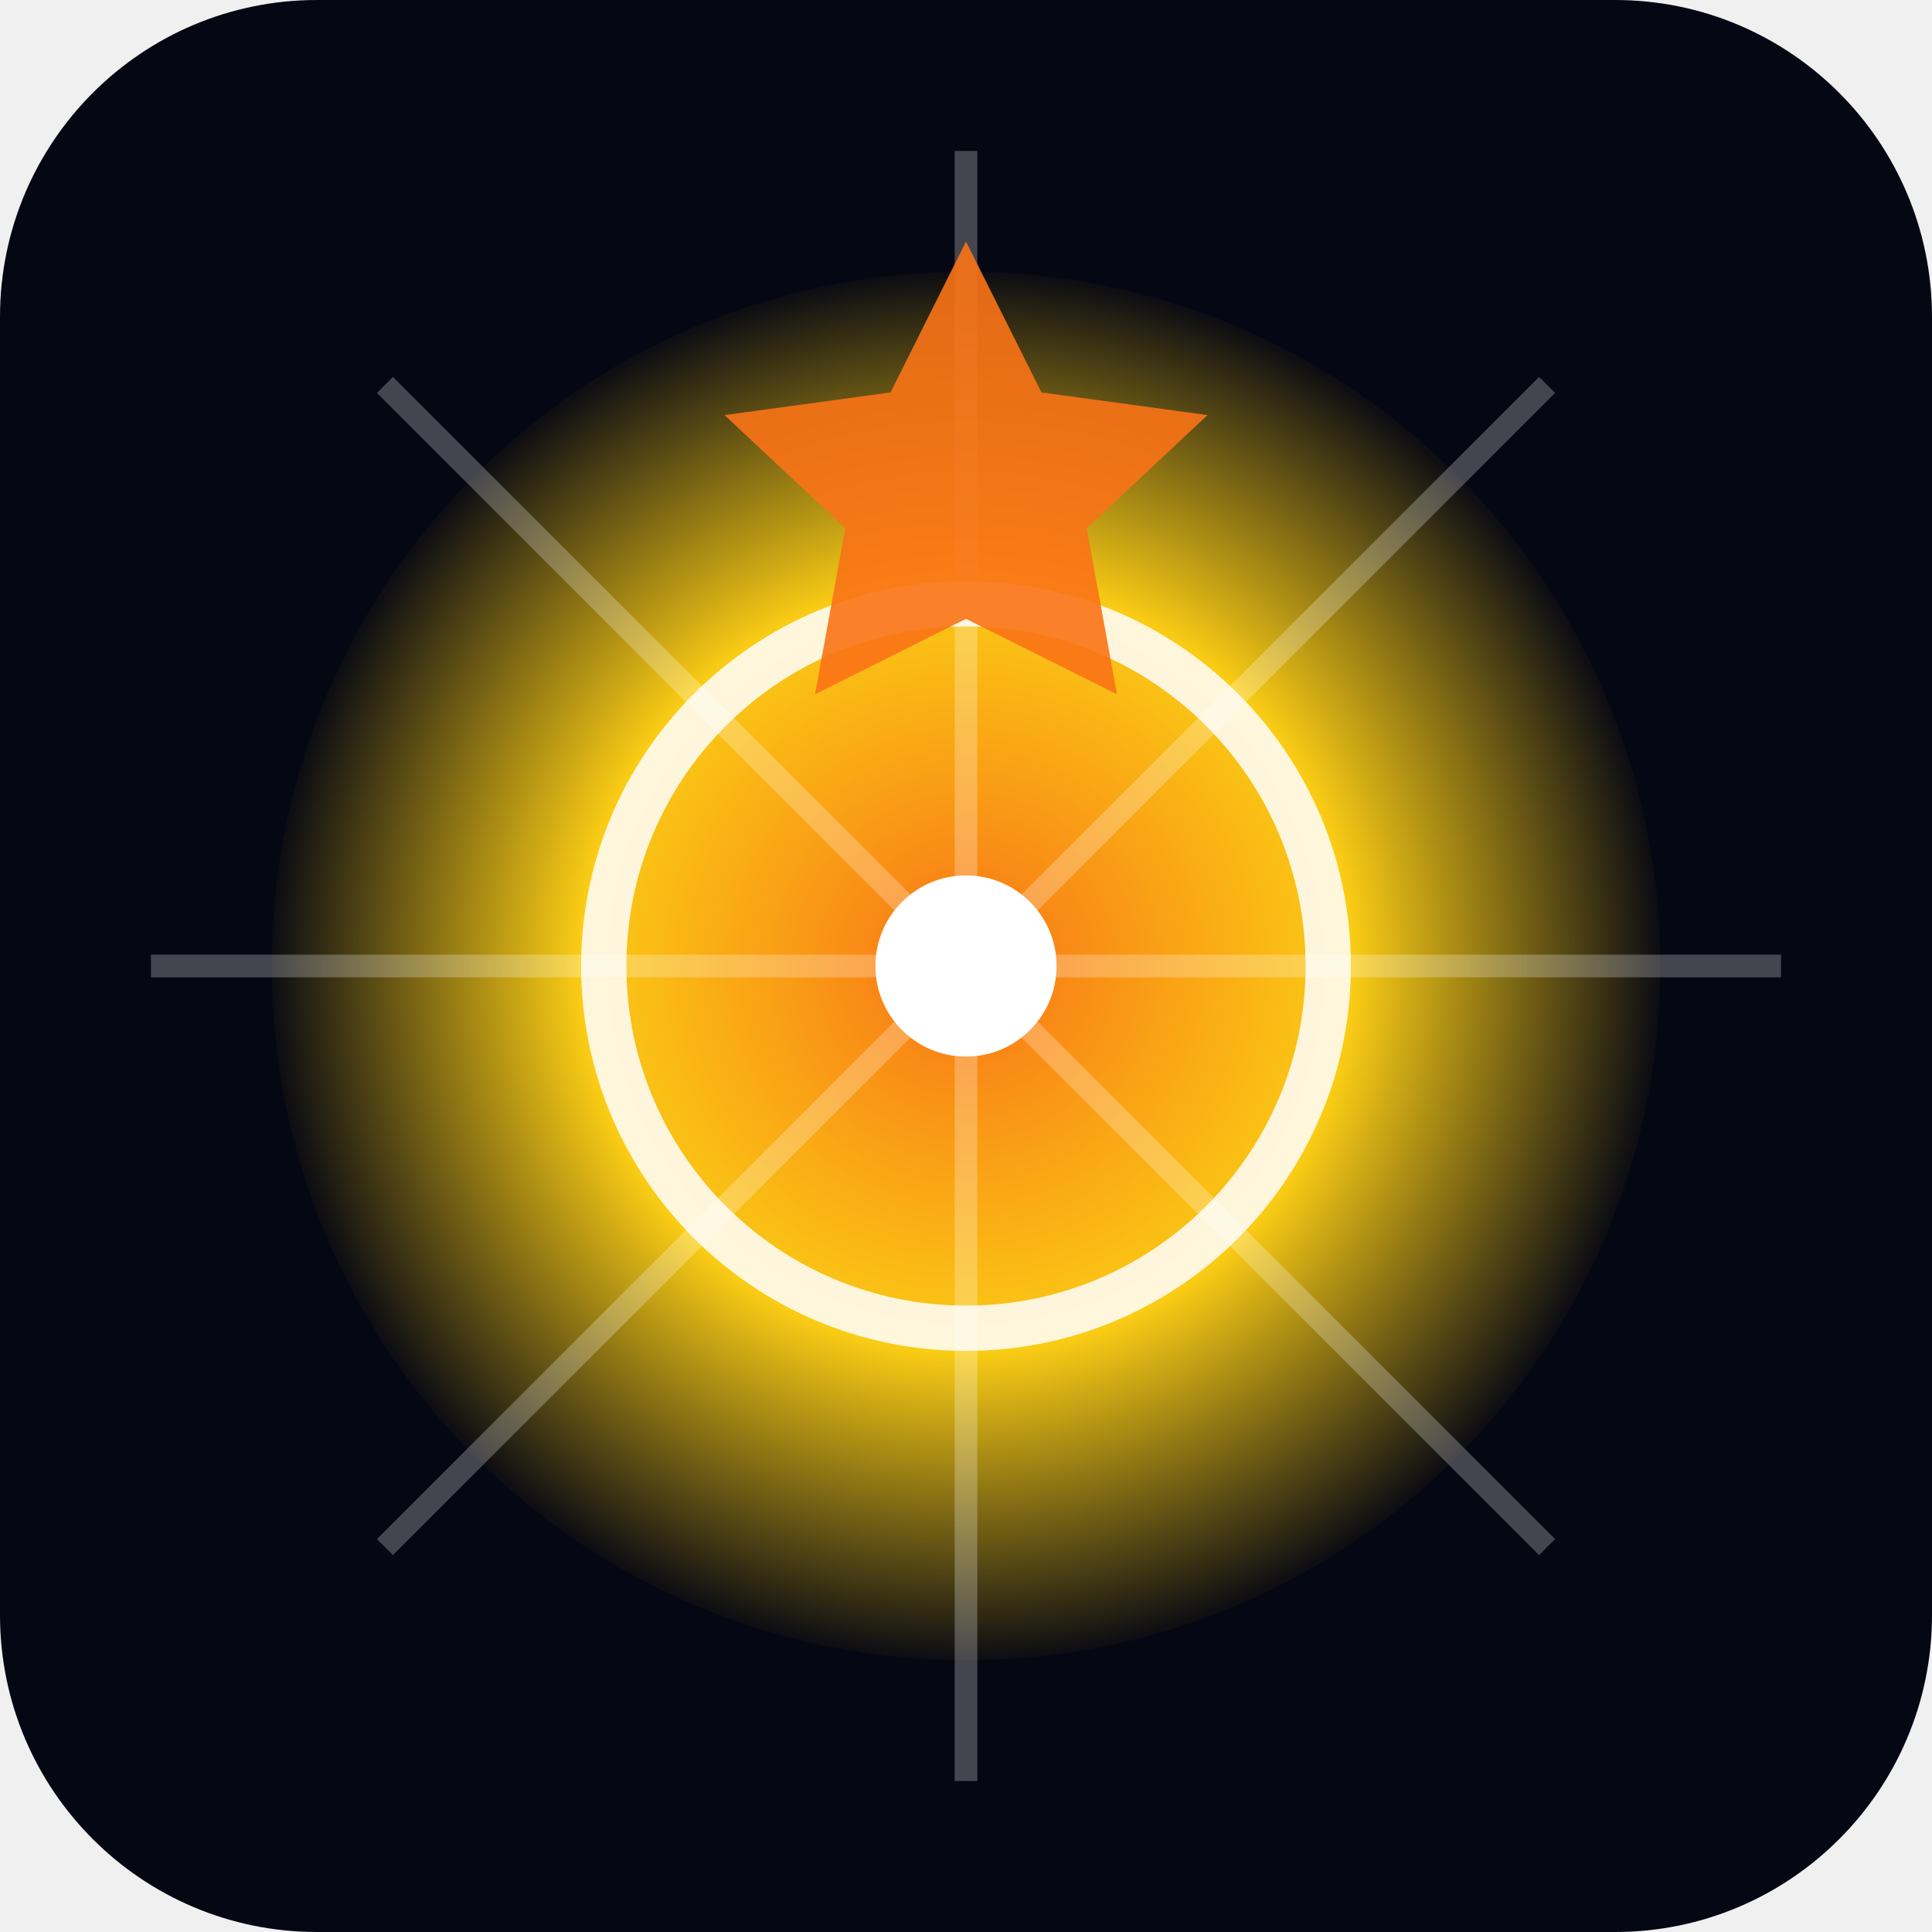
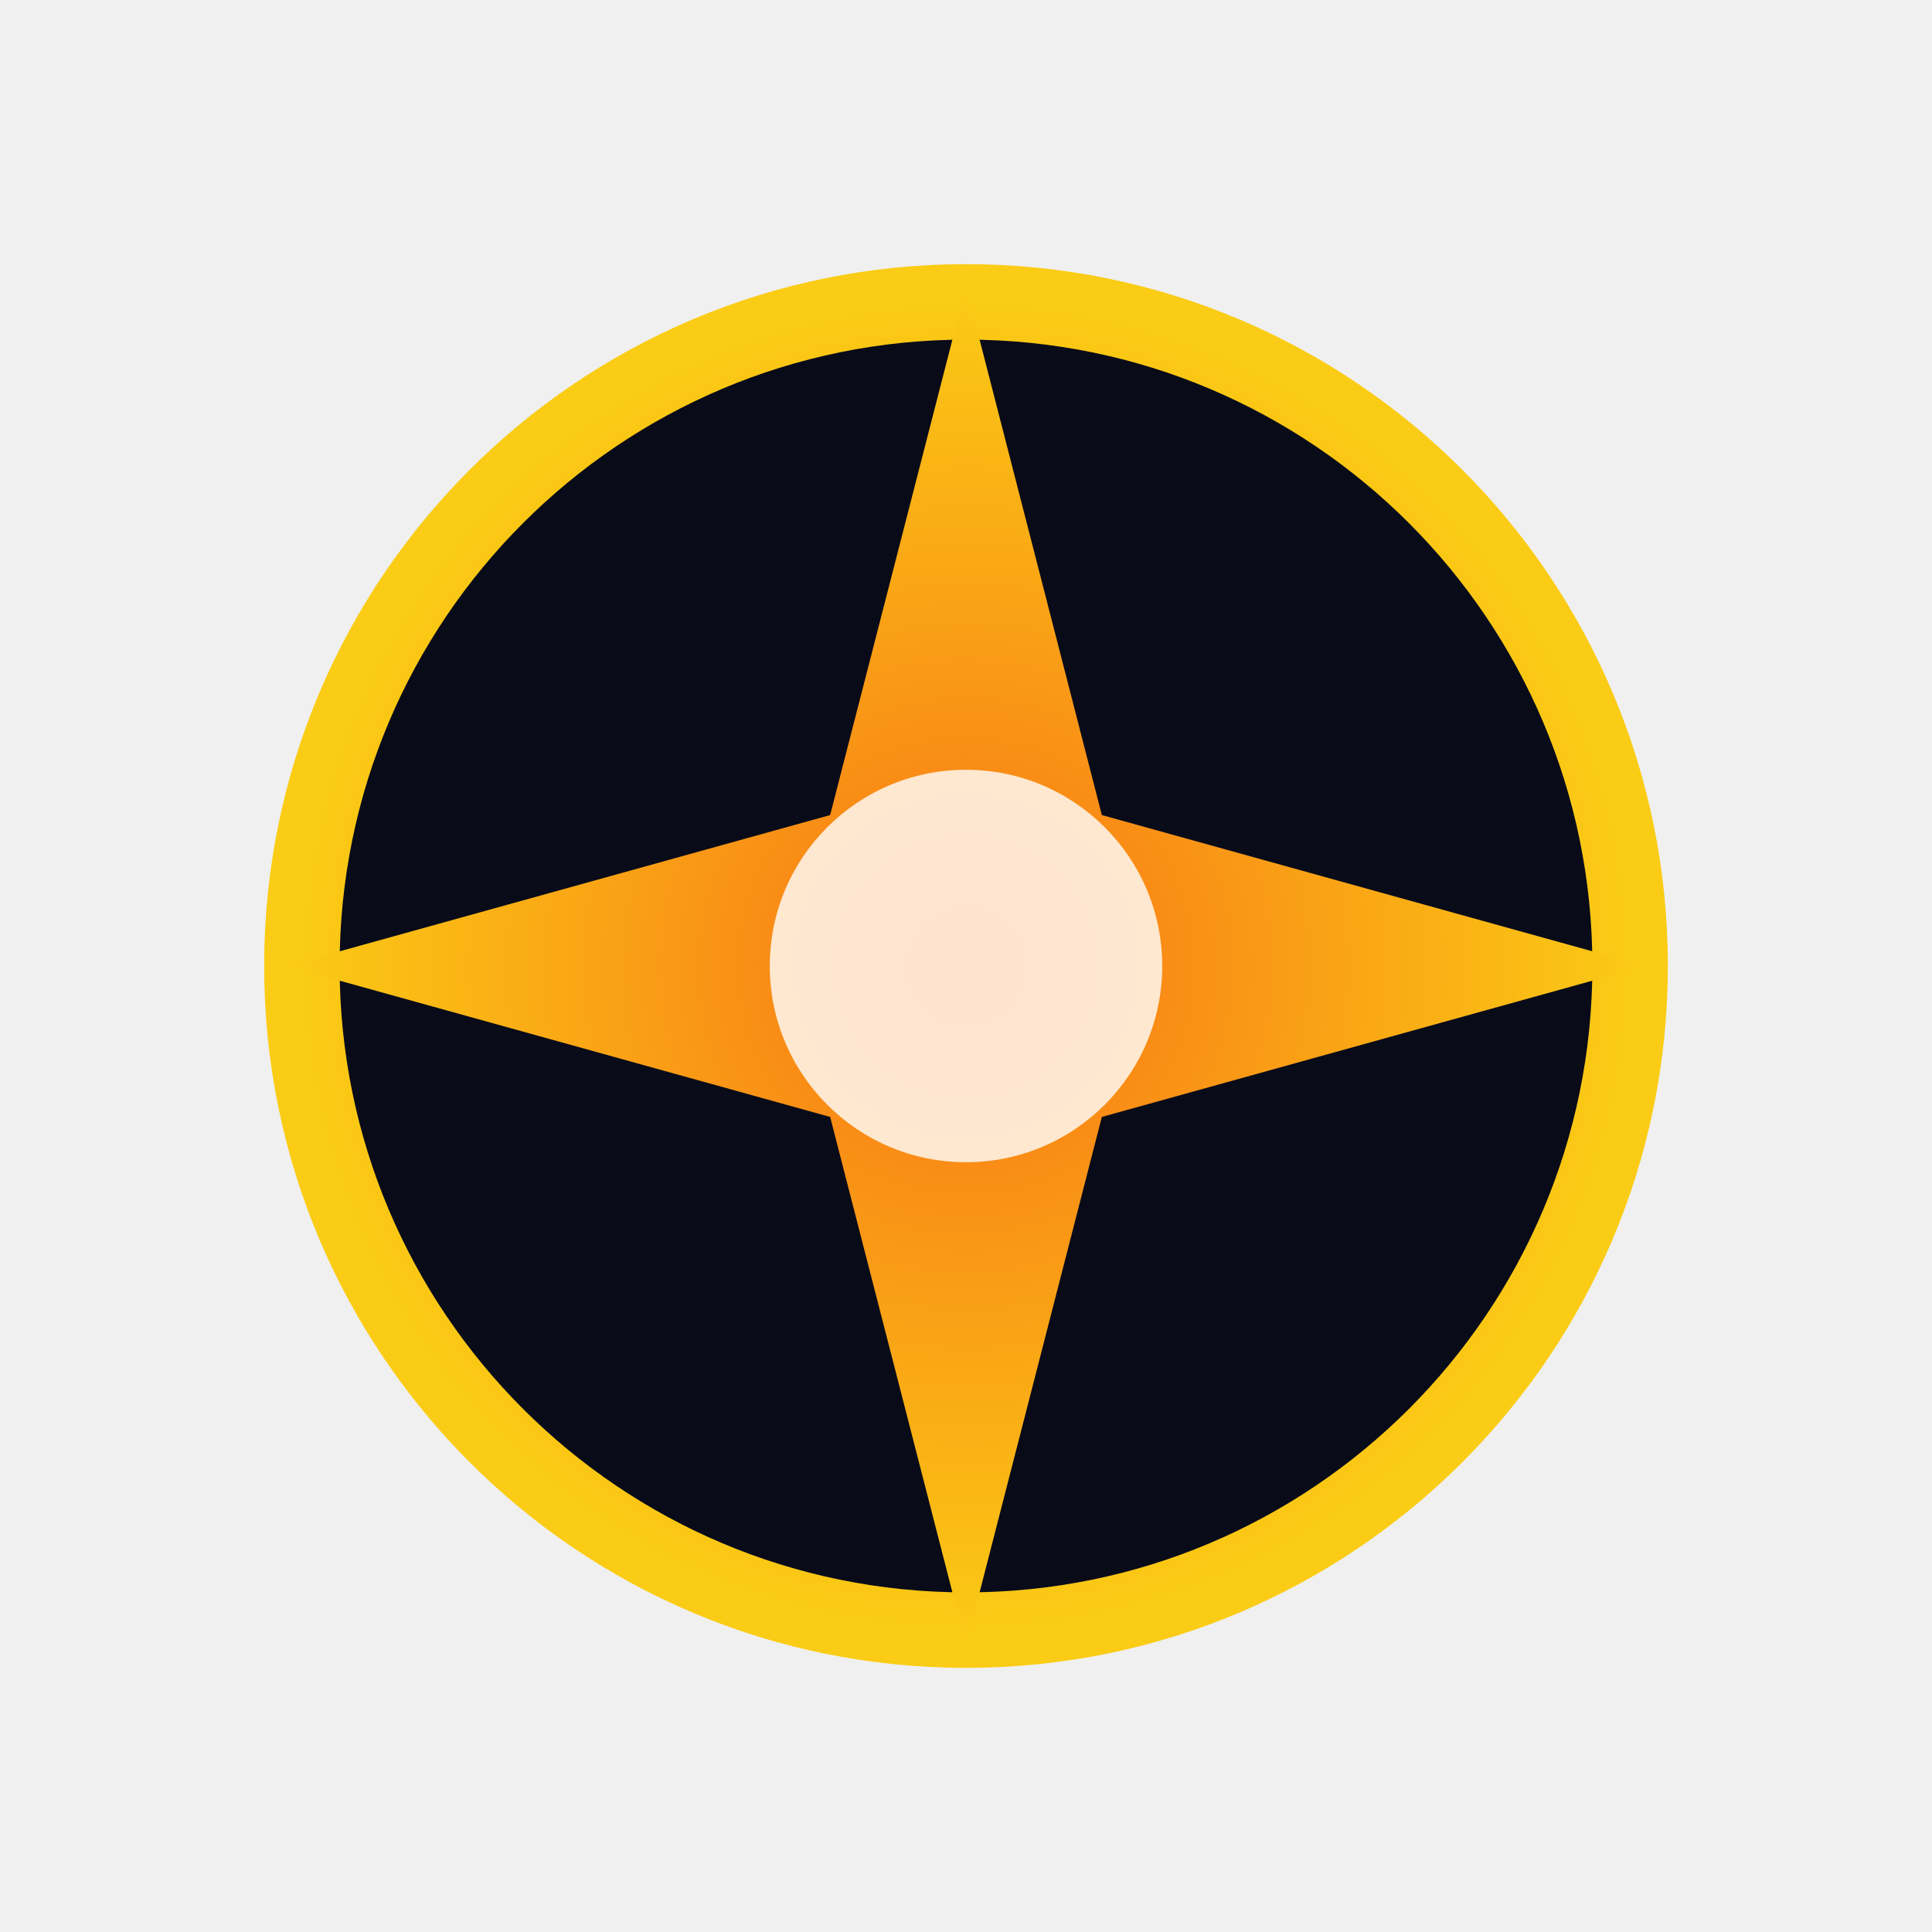
<svg xmlns="http://www.w3.org/2000/svg" viewBox="0 0 256 256">
  <defs>
    <radialGradient id="g">
      <stop stop-color="#F97316" />
-       <stop offset=".55" stop-color="#FACC15" />
-       <stop offset="1" stop-color="#050713" />
+       <stop offset="1" stop-color="#FACC15" />
    </radialGradient>
  </defs>
-   <rect width="256" height="256" rx="42" fill="#050713" />
-   <circle cx="128" cy="128" r="92" fill="url(#g)" />
-   <path d="M128 20v216M20 128h216M51 51l154 154M205 51L51 205" stroke="#fff" stroke-opacity=".25" stroke-width="3" />
-   <circle cx="128" cy="128" r="48" fill="none" stroke="#fff" stroke-width="6" opacity=".85" />
-   <circle cx="128" cy="128" r="12" fill="#fff" />
-   <path d="M128 32l10 20 22 3-16 15 4 22-20-10-20 10 4-22-16-15 22-3z" fill="#F97316" opacity=".9" />
+   <circle cx="128" cy="128" r="88" fill="#090B18" stroke="url(#g)" stroke-width="10" />
+   <path d="M128 38 L146 108 L218 128 L146 148 L128 218 L110 148 L38 128 L110 108 Z" fill="url(#g)">
+     <animateTransform attributeName="transform" type="rotate" from="0 128 128" to="360 128 128" dur="2.3s" repeatCount="indefinite" />
+   </path>
+   <circle cx="128" cy="128" r="26" fill="#fff" opacity=".8">
+     <animate attributeName="opacity" values=".35;.9;.35" dur="1.1s" repeatCount="indefinite" />
+   </circle>
</svg>
